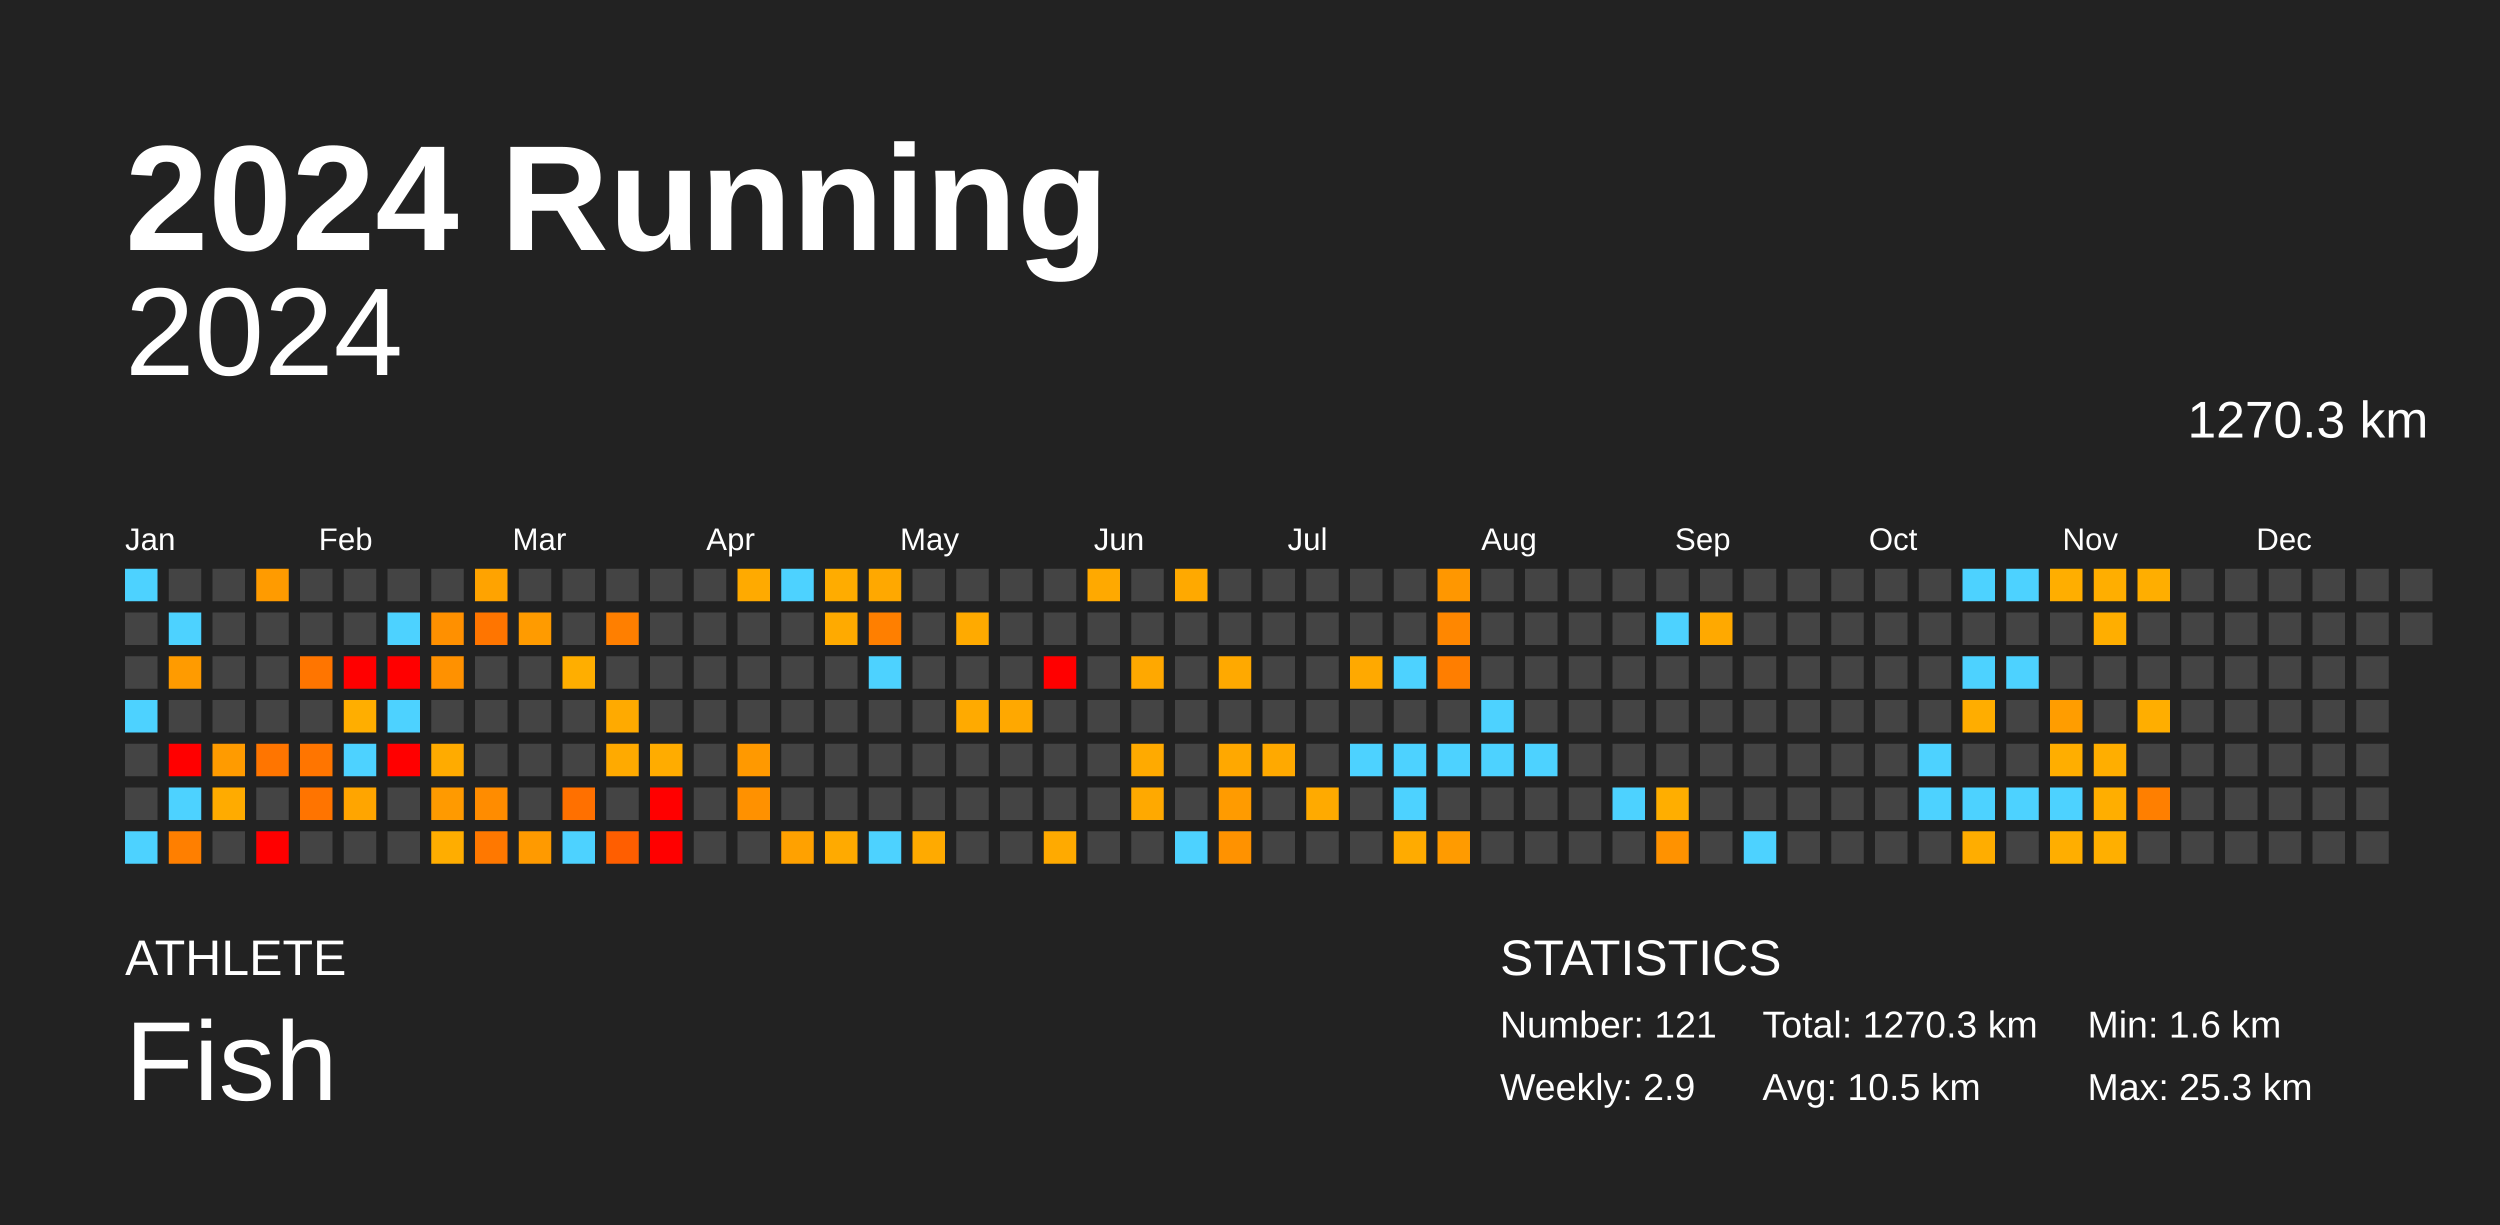
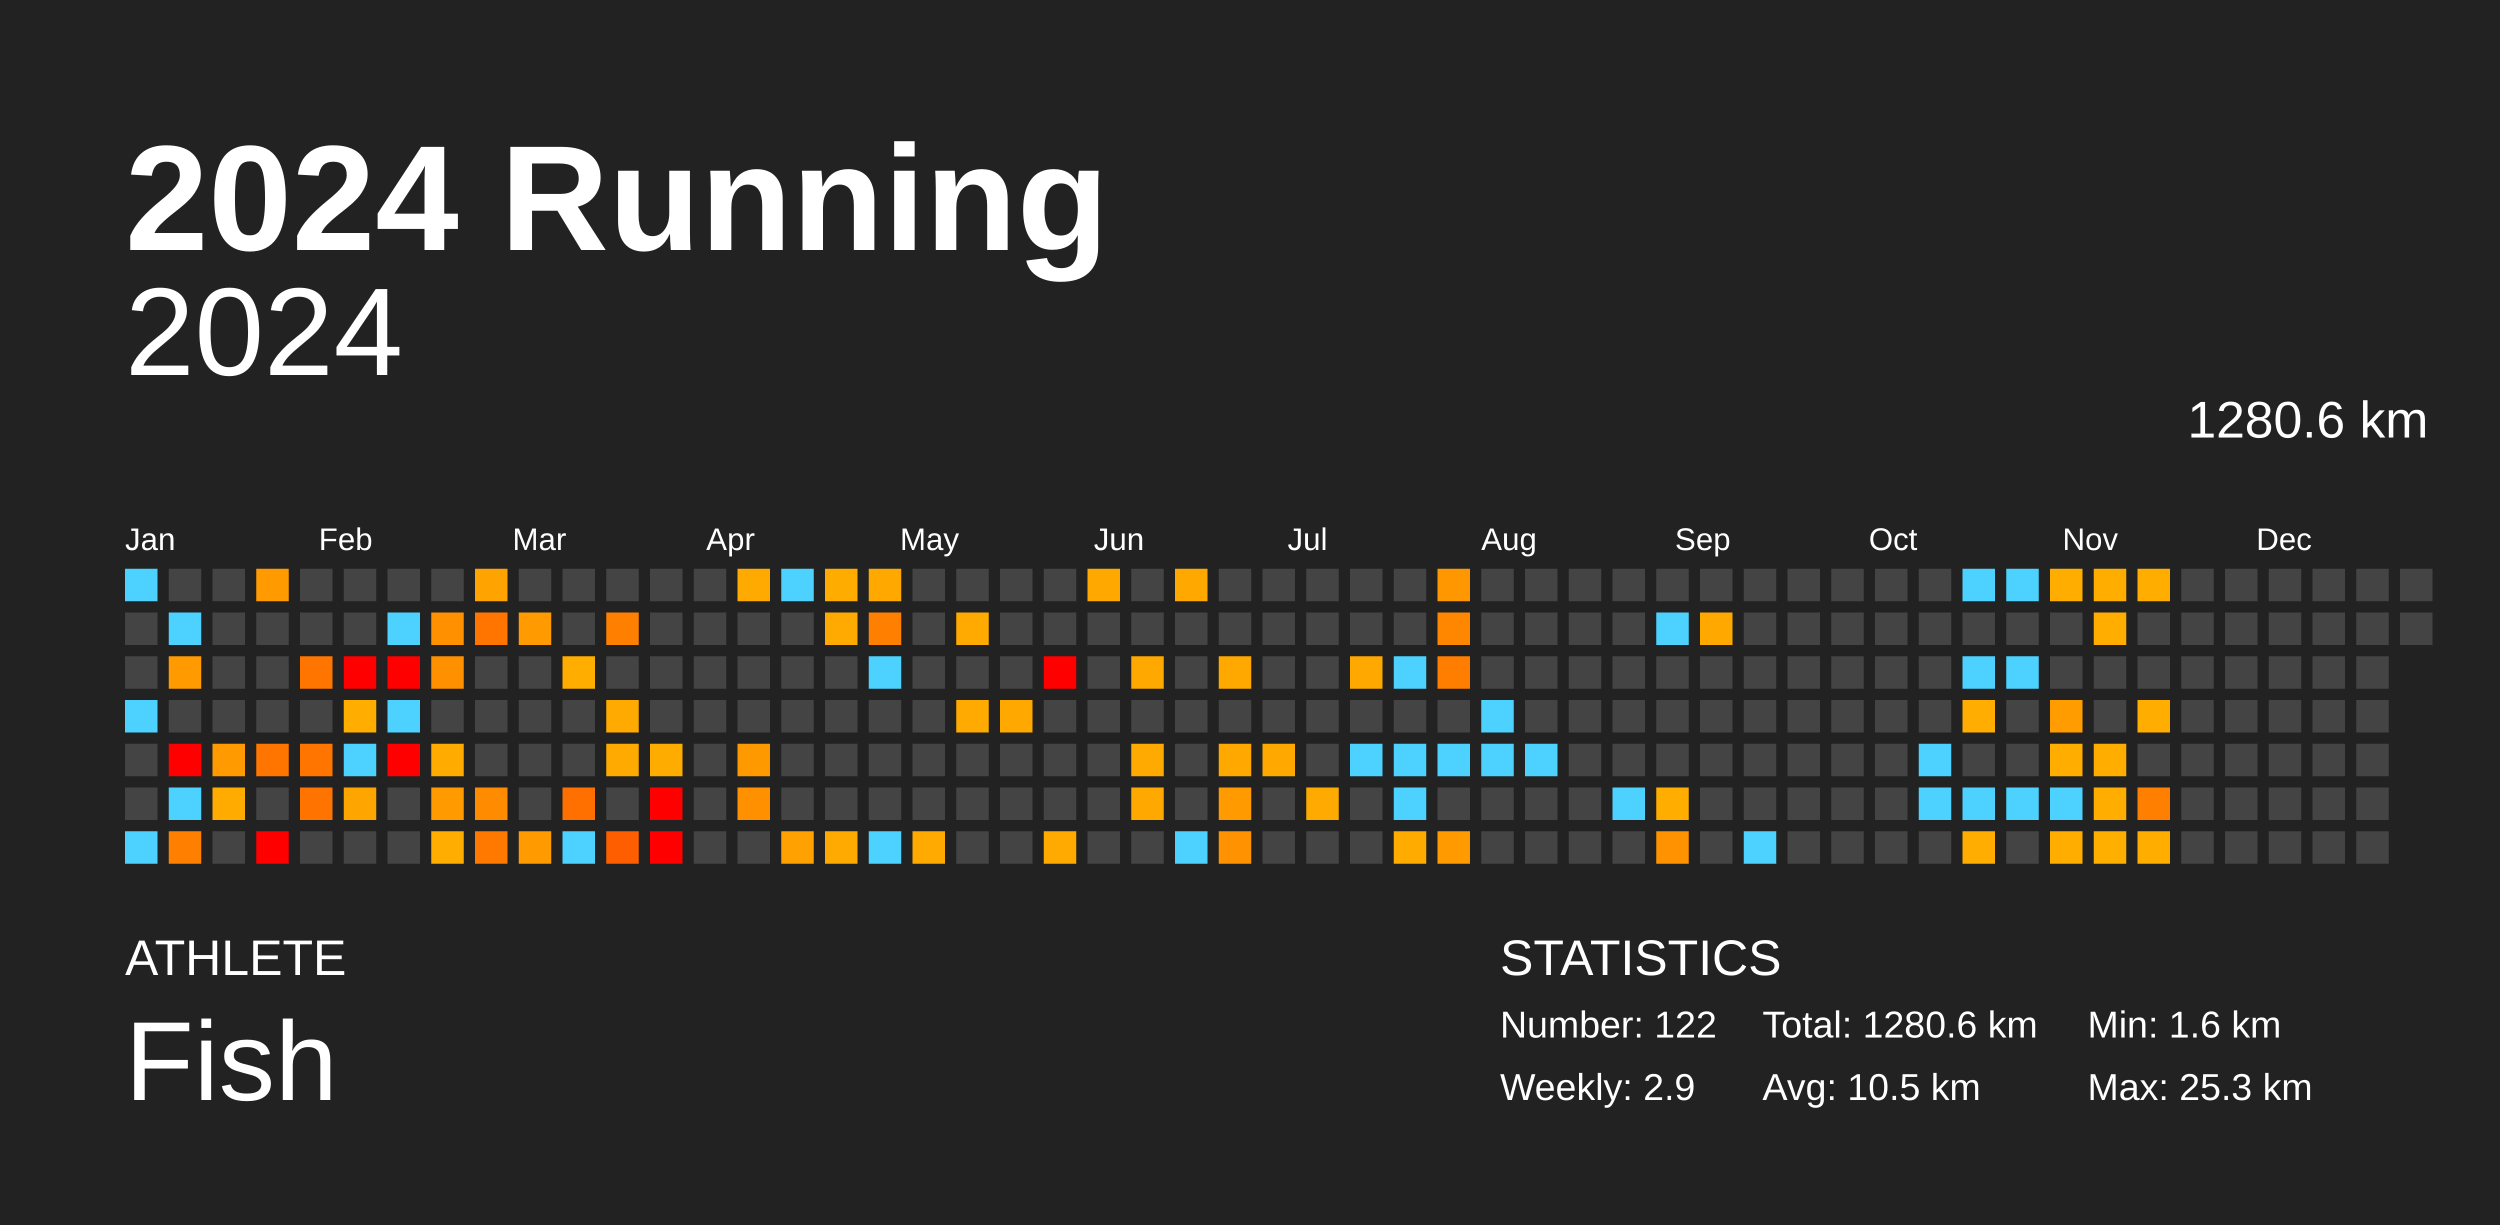
<svg xmlns="http://www.w3.org/2000/svg" baseProfile="full" height="98mm" version="1.1" viewBox="0,0,200,98" width="200mm">
  <defs />
  <rect fill="#222222" height="98" width="200" x="0" y="0" />
  <text fill="#FFFFFF" style="font-size:12px; font-family:Arial; font-weight:bold;" x="10" y="20">2024 Running</text>
  <text fill="#FFFFFF" style="font-size:4px; font-family:Arial" x="10" y="78">ATHLETE</text>
  <text fill="#FFFFFF" style="font-size:9px; font-family:Arial" x="10" y="88">Fish</text>
  <text fill="#FFFFFF" style="font-size:4px; font-family:Arial" x="120" y="78">STATISTICS</text>
-   <text fill="#FFFFFF" style="font-size:3px; font-family:Arial" x="120" y="83">Number: 121</text>
+   <text fill="#FFFFFF" style="font-size:3px; font-family:Arial" x="120" y="83">Number: 122</text>
  <text fill="#FFFFFF" style="font-size:3px; font-family:Arial" x="120" y="88">Weekly: 2.9</text>
-   <text fill="#FFFFFF" style="font-size:3px; font-family:Arial" x="141" y="83">Total: 1270.3 km</text>
+   <text fill="#FFFFFF" style="font-size:3px; font-family:Arial" x="141" y="83">Total: 1280.6 km</text>
  <text fill="#FFFFFF" style="font-size:3px; font-family:Arial" x="141" y="88">Avg: 10.5 km</text>
  <text fill="#FFFFFF" style="font-size:3px; font-family:Arial" x="167" y="83">Min: 1.6 km</text>
  <text fill="#FFFFFF" style="font-size:3px; font-family:Arial" x="167" y="88">Max: 25.3 km</text>
  <text alignment-baseline="hanging" fill="#FFFFFF" style="font-size:10.0px; font-family:Arial;" x="10" y="30">2024</text>
-   <text alignment-baseline="hanging" fill="#FFFFFF" style="font-size:4.125px; font-family:Arial;" x="175" y="35">1270.3 km</text>
+   <text alignment-baseline="hanging" fill="#FFFFFF" style="font-size:4.125px; font-family:Arial;" x="175" y="35">1280.6 km</text>
  <text fill="#FFFFFF" style="font-size:2.5px; font-family:Arial" x="10.0" y="44">Jan</text>
  <text fill="#FFFFFF" style="font-size:2.5px; font-family:Arial" x="25.5" y="44">Feb</text>
  <text fill="#FFFFFF" style="font-size:2.5px; font-family:Arial" x="41.0" y="44">Mar</text>
  <text fill="#FFFFFF" style="font-size:2.5px; font-family:Arial" x="56.5" y="44">Apr</text>
  <text fill="#FFFFFF" style="font-size:2.5px; font-family:Arial" x="72.0" y="44">May</text>
  <text fill="#FFFFFF" style="font-size:2.5px; font-family:Arial" x="87.5" y="44">Jun</text>
  <text fill="#FFFFFF" style="font-size:2.5px; font-family:Arial" x="103.0" y="44">Jul</text>
  <text fill="#FFFFFF" style="font-size:2.5px; font-family:Arial" x="118.5" y="44">Aug</text>
  <text fill="#FFFFFF" style="font-size:2.5px; font-family:Arial" x="134.0" y="44">Sep</text>
  <text fill="#FFFFFF" style="font-size:2.5px; font-family:Arial" x="149.5" y="44">Oct</text>
  <text fill="#FFFFFF" style="font-size:2.5px; font-family:Arial" x="165.0" y="44">Nov</text>
  <text fill="#FFFFFF" style="font-size:2.5px; font-family:Arial" x="180.5" y="44">Dec</text>
  <rect fill="#4dd2ff" height="2.6" width="2.6" x="10.0" y="45.5" />
  <rect fill="#444444" height="2.6" width="2.6" x="10.0" y="49.0" />
  <rect fill="#444444" height="2.6" width="2.6" x="10.0" y="52.5" />
  <rect fill="#4dd2ff" height="2.6" width="2.6" x="10.0" y="56.0" />
  <rect fill="#444444" height="2.6" width="2.6" x="10.0" y="59.5" />
  <rect fill="#444444" height="2.6" width="2.6" x="10.0" y="63.0" />
  <rect fill="#4dd2ff" height="2.6" width="2.6" x="10.0" y="66.5" />
  <rect fill="#444444" height="2.6" width="2.6" x="13.5" y="45.5" />
  <rect fill="#4dd2ff" height="2.6" width="2.6" x="13.5" y="49.0" />
  <rect fill="#ff9b00" height="2.6" width="2.6" x="13.5" y="52.5" />
  <rect fill="#444444" height="2.6" width="2.6" x="13.5" y="56.0" />
  <rect fill="red" height="2.6" width="2.6" x="13.5" y="59.5" />
  <rect fill="#4dd2ff" height="2.6" width="2.6" x="13.5" y="63.0" />
  <rect fill="#ff7f00" height="2.6" width="2.6" x="13.5" y="66.5" />
  <rect fill="#444444" height="2.6" width="2.6" x="17.0" y="45.5" />
  <rect fill="#444444" height="2.6" width="2.6" x="17.0" y="49.0" />
  <rect fill="#444444" height="2.6" width="2.6" x="17.0" y="52.5" />
  <rect fill="#444444" height="2.6" width="2.6" x="17.0" y="56.0" />
  <rect fill="#ff9b00" height="2.6" width="2.6" x="17.0" y="59.5" />
  <rect fill="#ffab00" height="2.6" width="2.6" x="17.0" y="63.0" />
  <rect fill="#444444" height="2.6" width="2.6" x="17.0" y="66.5" />
  <rect fill="#ff9b00" height="2.6" width="2.6" x="20.5" y="45.5" />
  <rect fill="#444444" height="2.6" width="2.6" x="20.5" y="49.0" />
  <rect fill="#444444" height="2.6" width="2.6" x="20.5" y="52.5" />
  <rect fill="#444444" height="2.6" width="2.6" x="20.5" y="56.0" />
  <rect fill="#ff7500" height="2.6" width="2.6" x="20.5" y="59.5" />
  <rect fill="#444444" height="2.6" width="2.6" x="20.5" y="63.0" />
  <rect fill="red" height="2.6" width="2.6" x="20.5" y="66.5" />
  <rect fill="#444444" height="2.6" width="2.6" x="24.0" y="45.5" />
  <rect fill="#444444" height="2.6" width="2.6" x="24.0" y="49.0" />
  <rect fill="#ff7500" height="2.6" width="2.6" x="24.0" y="52.5" />
  <rect fill="#444444" height="2.6" width="2.6" x="24.0" y="56.0" />
  <rect fill="#ff7500" height="2.6" width="2.6" x="24.0" y="59.5" />
  <rect fill="#ff7400" height="2.6" width="2.6" x="24.0" y="63.0" />
  <rect fill="#444444" height="2.6" width="2.6" x="24.0" y="66.5" />
  <rect fill="#444444" height="2.6" width="2.6" x="27.5" y="45.5" />
  <rect fill="#444444" height="2.6" width="2.6" x="27.5" y="49.0" />
  <rect fill="red" height="2.6" width="2.6" x="27.5" y="52.5" />
  <rect fill="#ffae00" height="2.6" width="2.6" x="27.5" y="56.0" />
  <rect fill="#4dd2ff" height="2.6" width="2.6" x="27.5" y="59.5" />
  <rect fill="#ffa500" height="2.6" width="2.6" x="27.5" y="63.0" />
  <rect fill="#444444" height="2.6" width="2.6" x="27.5" y="66.5" />
  <rect fill="#444444" height="2.6" width="2.6" x="31.0" y="45.5" />
  <rect fill="#4dd2ff" height="2.6" width="2.6" x="31.0" y="49.0" />
  <rect fill="red" height="2.6" width="2.6" x="31.0" y="52.5" />
  <rect fill="#4dd2ff" height="2.6" width="2.6" x="31.0" y="56.0" />
  <rect fill="red" height="2.6" width="2.6" x="31.0" y="59.5" />
  <rect fill="#444444" height="2.6" width="2.6" x="31.0" y="63.0" />
  <rect fill="#444444" height="2.6" width="2.6" x="31.0" y="66.5" />
  <rect fill="#444444" height="2.6" width="2.6" x="34.5" y="45.5" />
  <rect fill="#ff9000" height="2.6" width="2.6" x="34.5" y="49.0" />
  <rect fill="#ff9100" height="2.6" width="2.6" x="34.5" y="52.5" />
  <rect fill="#444444" height="2.6" width="2.6" x="34.5" y="56.0" />
  <rect fill="#ffab00" height="2.6" width="2.6" x="34.5" y="59.5" />
  <rect fill="#ff9a00" height="2.6" width="2.6" x="34.5" y="63.0" />
  <rect fill="#ffad00" height="2.6" width="2.6" x="34.5" y="66.5" />
  <rect fill="#ffa300" height="2.6" width="2.6" x="38.0" y="45.5" />
  <rect fill="#ff7500" height="2.6" width="2.6" x="38.0" y="49.0" />
  <rect fill="#444444" height="2.6" width="2.6" x="38.0" y="52.5" />
  <rect fill="#444444" height="2.6" width="2.6" x="38.0" y="56.0" />
  <rect fill="#444444" height="2.6" width="2.6" x="38.0" y="59.5" />
  <rect fill="#ff8c00" height="2.6" width="2.6" x="38.0" y="63.0" />
  <rect fill="#ff7800" height="2.6" width="2.6" x="38.0" y="66.5" />
  <rect fill="#444444" height="2.6" width="2.6" x="41.5" y="45.5" />
  <rect fill="#ff9b00" height="2.6" width="2.6" x="41.5" y="49.0" />
  <rect fill="#444444" height="2.6" width="2.6" x="41.5" y="52.5" />
  <rect fill="#444444" height="2.6" width="2.6" x="41.5" y="56.0" />
  <rect fill="#444444" height="2.6" width="2.6" x="41.5" y="59.5" />
  <rect fill="#444444" height="2.6" width="2.6" x="41.5" y="63.0" />
  <rect fill="#ff9a00" height="2.6" width="2.6" x="41.5" y="66.5" />
  <rect fill="#444444" height="2.6" width="2.6" x="45.0" y="45.5" />
  <rect fill="#444444" height="2.6" width="2.6" x="45.0" y="49.0" />
  <rect fill="#ffae00" height="2.6" width="2.6" x="45.0" y="52.5" />
  <rect fill="#444444" height="2.6" width="2.6" x="45.0" y="56.0" />
  <rect fill="#444444" height="2.6" width="2.6" x="45.0" y="59.5" />
  <rect fill="#ff7000" height="2.6" width="2.6" x="45.0" y="63.0" />
  <rect fill="#4dd2ff" height="2.6" width="2.6" x="45.0" y="66.5" />
  <rect fill="#444444" height="2.6" width="2.6" x="48.5" y="45.5" />
  <rect fill="#ff7f00" height="2.6" width="2.6" x="48.5" y="49.0" />
  <rect fill="#444444" height="2.6" width="2.6" x="48.5" y="52.5" />
  <rect fill="#ffaa00" height="2.6" width="2.6" x="48.5" y="56.0" />
  <rect fill="#ffaa00" height="2.6" width="2.6" x="48.5" y="59.5" />
  <rect fill="#444444" height="2.6" width="2.6" x="48.5" y="63.0" />
  <rect fill="#ff5e00" height="2.6" width="2.6" x="48.5" y="66.5" />
  <rect fill="#444444" height="2.6" width="2.6" x="52.0" y="45.5" />
  <rect fill="#444444" height="2.6" width="2.6" x="52.0" y="49.0" />
  <rect fill="#444444" height="2.6" width="2.6" x="52.0" y="52.5" />
  <rect fill="#444444" height="2.6" width="2.6" x="52.0" y="56.0" />
  <rect fill="#ffac00" height="2.6" width="2.6" x="52.0" y="59.5" />
  <rect fill="red" height="2.6" width="2.6" x="52.0" y="63.0" />
  <rect fill="red" height="2.6" width="2.6" x="52.0" y="66.5" />
  <rect fill="#444444" height="2.6" width="2.6" x="55.5" y="45.5" />
  <rect fill="#444444" height="2.6" width="2.6" x="55.5" y="49.0" />
  <rect fill="#444444" height="2.6" width="2.6" x="55.5" y="52.5" />
  <rect fill="#444444" height="2.6" width="2.6" x="55.5" y="56.0" />
  <rect fill="#444444" height="2.6" width="2.6" x="55.5" y="59.5" />
  <rect fill="#444444" height="2.6" width="2.6" x="55.5" y="63.0" />
  <rect fill="#444444" height="2.6" width="2.6" x="55.5" y="66.5" />
  <rect fill="#ffaa00" height="2.6" width="2.6" x="59.0" y="45.5" />
  <rect fill="#444444" height="2.6" width="2.6" x="59.0" y="49.0" />
  <rect fill="#444444" height="2.6" width="2.6" x="59.0" y="52.5" />
  <rect fill="#444444" height="2.6" width="2.6" x="59.0" y="56.0" />
  <rect fill="#ff9900" height="2.6" width="2.6" x="59.0" y="59.5" />
  <rect fill="#ff9100" height="2.6" width="2.6" x="59.0" y="63.0" />
  <rect fill="#444444" height="2.6" width="2.6" x="59.0" y="66.5" />
  <rect fill="#4dd2ff" height="2.6" width="2.6" x="62.5" y="45.5" />
  <rect fill="#444444" height="2.6" width="2.6" x="62.5" y="49.0" />
  <rect fill="#444444" height="2.6" width="2.6" x="62.5" y="52.5" />
  <rect fill="#444444" height="2.6" width="2.6" x="62.5" y="56.0" />
  <rect fill="#444444" height="2.6" width="2.6" x="62.5" y="59.5" />
  <rect fill="#444444" height="2.6" width="2.6" x="62.5" y="63.0" />
  <rect fill="#ffa100" height="2.6" width="2.6" x="62.5" y="66.5" />
  <rect fill="#ffac00" height="2.6" width="2.6" x="66.0" y="45.5" />
  <rect fill="#ffaa00" height="2.6" width="2.6" x="66.0" y="49.0" />
  <rect fill="#444444" height="2.6" width="2.6" x="66.0" y="52.5" />
  <rect fill="#444444" height="2.6" width="2.6" x="66.0" y="56.0" />
  <rect fill="#444444" height="2.6" width="2.6" x="66.0" y="59.5" />
  <rect fill="#444444" height="2.6" width="2.6" x="66.0" y="63.0" />
  <rect fill="#ffaa00" height="2.6" width="2.6" x="66.0" y="66.5" />
  <rect fill="#ffa800" height="2.6" width="2.6" x="69.5" y="45.5" />
  <rect fill="#ff7f00" height="2.6" width="2.6" x="69.5" y="49.0" />
  <rect fill="#4dd2ff" height="2.6" width="2.6" x="69.5" y="52.5" />
  <rect fill="#444444" height="2.6" width="2.6" x="69.5" y="56.0" />
  <rect fill="#444444" height="2.6" width="2.6" x="69.5" y="59.5" />
  <rect fill="#444444" height="2.6" width="2.6" x="69.5" y="63.0" />
  <rect fill="#4dd2ff" height="2.6" width="2.6" x="69.5" y="66.5" />
  <rect fill="#444444" height="2.6" width="2.6" x="73.0" y="45.5" />
  <rect fill="#444444" height="2.6" width="2.6" x="73.0" y="49.0" />
  <rect fill="#444444" height="2.6" width="2.6" x="73.0" y="52.5" />
  <rect fill="#444444" height="2.6" width="2.6" x="73.0" y="56.0" />
  <rect fill="#444444" height="2.6" width="2.6" x="73.0" y="59.5" />
  <rect fill="#444444" height="2.6" width="2.6" x="73.0" y="63.0" />
  <rect fill="#ffaa00" height="2.6" width="2.6" x="73.0" y="66.5" />
  <rect fill="#444444" height="2.6" width="2.6" x="76.5" y="45.5" />
  <rect fill="#ffaa00" height="2.6" width="2.6" x="76.5" y="49.0" />
  <rect fill="#444444" height="2.6" width="2.6" x="76.5" y="52.5" />
  <rect fill="#ffaa00" height="2.6" width="2.6" x="76.5" y="56.0" />
  <rect fill="#444444" height="2.6" width="2.6" x="76.5" y="59.5" />
  <rect fill="#444444" height="2.6" width="2.6" x="76.5" y="63.0" />
  <rect fill="#444444" height="2.6" width="2.6" x="76.5" y="66.5" />
  <rect fill="#444444" height="2.6" width="2.6" x="80.0" y="45.5" />
  <rect fill="#444444" height="2.6" width="2.6" x="80.0" y="49.0" />
  <rect fill="#444444" height="2.6" width="2.6" x="80.0" y="52.5" />
  <rect fill="#ffa800" height="2.6" width="2.6" x="80.0" y="56.0" />
  <rect fill="#444444" height="2.6" width="2.6" x="80.0" y="59.5" />
  <rect fill="#444444" height="2.6" width="2.6" x="80.0" y="63.0" />
  <rect fill="#444444" height="2.6" width="2.6" x="80.0" y="66.5" />
  <rect fill="#444444" height="2.6" width="2.6" x="83.5" y="45.5" />
  <rect fill="#444444" height="2.6" width="2.6" x="83.5" y="49.0" />
  <rect fill="red" height="2.6" width="2.6" x="83.5" y="52.5" />
  <rect fill="#444444" height="2.6" width="2.6" x="83.5" y="56.0" />
  <rect fill="#444444" height="2.6" width="2.6" x="83.5" y="59.5" />
  <rect fill="#444444" height="2.6" width="2.6" x="83.5" y="63.0" />
  <rect fill="#ffaa00" height="2.6" width="2.6" x="83.5" y="66.5" />
  <rect fill="#ffa900" height="2.6" width="2.6" x="87.0" y="45.5" />
  <rect fill="#444444" height="2.6" width="2.6" x="87.0" y="49.0" />
  <rect fill="#444444" height="2.6" width="2.6" x="87.0" y="52.5" />
  <rect fill="#444444" height="2.6" width="2.6" x="87.0" y="56.0" />
  <rect fill="#444444" height="2.6" width="2.6" x="87.0" y="59.5" />
  <rect fill="#444444" height="2.6" width="2.6" x="87.0" y="63.0" />
  <rect fill="#444444" height="2.6" width="2.6" x="87.0" y="66.5" />
  <rect fill="#444444" height="2.6" width="2.6" x="90.5" y="45.5" />
  <rect fill="#444444" height="2.6" width="2.6" x="90.5" y="49.0" />
  <rect fill="#ffa800" height="2.6" width="2.6" x="90.5" y="52.5" />
  <rect fill="#444444" height="2.6" width="2.6" x="90.5" y="56.0" />
  <rect fill="#ffaa00" height="2.6" width="2.6" x="90.5" y="59.5" />
  <rect fill="#ffa900" height="2.6" width="2.6" x="90.5" y="63.0" />
  <rect fill="#444444" height="2.6" width="2.6" x="90.5" y="66.5" />
  <rect fill="#ffa900" height="2.6" width="2.6" x="94.0" y="45.5" />
  <rect fill="#444444" height="2.6" width="2.6" x="94.0" y="49.0" />
  <rect fill="#444444" height="2.6" width="2.6" x="94.0" y="52.5" />
  <rect fill="#444444" height="2.6" width="2.6" x="94.0" y="56.0" />
  <rect fill="#444444" height="2.6" width="2.6" x="94.0" y="59.5" />
  <rect fill="#444444" height="2.6" width="2.6" x="94.0" y="63.0" />
  <rect fill="#4dd2ff" height="2.6" width="2.6" x="94.0" y="66.5" />
  <rect fill="#444444" height="2.6" width="2.6" x="97.5" y="45.5" />
  <rect fill="#444444" height="2.6" width="2.6" x="97.5" y="49.0" />
  <rect fill="#ffa900" height="2.6" width="2.6" x="97.5" y="52.5" />
  <rect fill="#444444" height="2.6" width="2.6" x="97.5" y="56.0" />
  <rect fill="#ffa800" height="2.6" width="2.6" x="97.5" y="59.5" />
  <rect fill="#ff9b00" height="2.6" width="2.6" x="97.5" y="63.0" />
  <rect fill="#ff9200" height="2.6" width="2.6" x="97.5" y="66.5" />
  <rect fill="#444444" height="2.6" width="2.6" x="101.0" y="45.5" />
  <rect fill="#444444" height="2.6" width="2.6" x="101.0" y="49.0" />
  <rect fill="#444444" height="2.6" width="2.6" x="101.0" y="52.5" />
  <rect fill="#444444" height="2.6" width="2.6" x="101.0" y="56.0" />
  <rect fill="#ffa900" height="2.6" width="2.6" x="101.0" y="59.5" />
  <rect fill="#444444" height="2.6" width="2.6" x="101.0" y="63.0" />
  <rect fill="#444444" height="2.6" width="2.6" x="101.0" y="66.5" />
  <rect fill="#444444" height="2.6" width="2.6" x="104.5" y="45.5" />
  <rect fill="#444444" height="2.6" width="2.6" x="104.5" y="49.0" />
  <rect fill="#444444" height="2.6" width="2.6" x="104.5" y="52.5" />
  <rect fill="#444444" height="2.6" width="2.6" x="104.5" y="56.0" />
  <rect fill="#444444" height="2.6" width="2.6" x="104.5" y="59.5" />
  <rect fill="#ffaa00" height="2.6" width="2.6" x="104.5" y="63.0" />
  <rect fill="#444444" height="2.6" width="2.6" x="104.5" y="66.5" />
  <rect fill="#444444" height="2.6" width="2.6" x="108.0" y="45.5" />
  <rect fill="#444444" height="2.6" width="2.6" x="108.0" y="49.0" />
  <rect fill="#ffa900" height="2.6" width="2.6" x="108.0" y="52.5" />
  <rect fill="#444444" height="2.6" width="2.6" x="108.0" y="56.0" />
  <rect fill="#4dd2ff" height="2.6" width="2.6" x="108.0" y="59.5" />
  <rect fill="#444444" height="2.6" width="2.6" x="108.0" y="63.0" />
  <rect fill="#444444" height="2.6" width="2.6" x="108.0" y="66.5" />
  <rect fill="#444444" height="2.6" width="2.6" x="111.5" y="45.5" />
  <rect fill="#444444" height="2.6" width="2.6" x="111.5" y="49.0" />
  <rect fill="#4dd2ff" height="2.6" width="2.6" x="111.5" y="52.5" />
  <rect fill="#444444" height="2.6" width="2.6" x="111.5" y="56.0" />
  <rect fill="#4dd2ff" height="2.6" width="2.6" x="111.5" y="59.5" />
  <rect fill="#4dd2ff" height="2.6" width="2.6" x="111.5" y="63.0" />
  <rect fill="#ffab00" height="2.6" width="2.6" x="111.5" y="66.5" />
  <rect fill="#ff9700" height="2.6" width="2.6" x="115.0" y="45.5" />
  <rect fill="#ff8700" height="2.6" width="2.6" x="115.0" y="49.0" />
  <rect fill="#ff7e00" height="2.6" width="2.6" x="115.0" y="52.5" />
  <rect fill="#444444" height="2.6" width="2.6" x="115.0" y="56.0" />
  <rect fill="#4dd2ff" height="2.6" width="2.6" x="115.0" y="59.5" />
  <rect fill="#444444" height="2.6" width="2.6" x="115.0" y="63.0" />
  <rect fill="#ff9b00" height="2.6" width="2.6" x="115.0" y="66.5" />
  <rect fill="#444444" height="2.6" width="2.6" x="118.5" y="45.5" />
  <rect fill="#444444" height="2.6" width="2.6" x="118.5" y="49.0" />
  <rect fill="#444444" height="2.6" width="2.6" x="118.5" y="52.5" />
  <rect fill="#4dd2ff" height="2.6" width="2.6" x="118.5" y="56.0" />
  <rect fill="#4dd2ff" height="2.6" width="2.6" x="118.5" y="59.5" />
  <rect fill="#444444" height="2.6" width="2.6" x="118.5" y="63.0" />
  <rect fill="#444444" height="2.6" width="2.6" x="118.5" y="66.5" />
  <rect fill="#444444" height="2.6" width="2.6" x="122.0" y="45.5" />
  <rect fill="#444444" height="2.6" width="2.6" x="122.0" y="49.0" />
  <rect fill="#444444" height="2.6" width="2.6" x="122.0" y="52.5" />
  <rect fill="#444444" height="2.6" width="2.6" x="122.0" y="56.0" />
  <rect fill="#4dd2ff" height="2.6" width="2.6" x="122.0" y="59.5" />
  <rect fill="#444444" height="2.6" width="2.6" x="122.0" y="63.0" />
  <rect fill="#444444" height="2.6" width="2.6" x="122.0" y="66.5" />
  <rect fill="#444444" height="2.6" width="2.6" x="125.5" y="45.5" />
  <rect fill="#444444" height="2.6" width="2.6" x="125.5" y="49.0" />
  <rect fill="#444444" height="2.6" width="2.6" x="125.5" y="52.5" />
  <rect fill="#444444" height="2.6" width="2.6" x="125.5" y="56.0" />
  <rect fill="#444444" height="2.6" width="2.6" x="125.5" y="59.5" />
  <rect fill="#444444" height="2.6" width="2.6" x="125.5" y="63.0" />
  <rect fill="#444444" height="2.6" width="2.6" x="125.5" y="66.5" />
  <rect fill="#444444" height="2.6" width="2.6" x="129.0" y="45.5" />
  <rect fill="#444444" height="2.6" width="2.6" x="129.0" y="49.0" />
  <rect fill="#444444" height="2.6" width="2.6" x="129.0" y="52.5" />
  <rect fill="#444444" height="2.6" width="2.6" x="129.0" y="56.0" />
  <rect fill="#444444" height="2.6" width="2.6" x="129.0" y="59.5" />
  <rect fill="#4dd2ff" height="2.6" width="2.6" x="129.0" y="63.0" />
  <rect fill="#444444" height="2.6" width="2.6" x="129.0" y="66.5" />
  <rect fill="#444444" height="2.6" width="2.6" x="132.5" y="45.5" />
  <rect fill="#4dd2ff" height="2.6" width="2.6" x="132.5" y="49.0" />
  <rect fill="#444444" height="2.6" width="2.6" x="132.5" y="52.5" />
  <rect fill="#444444" height="2.6" width="2.6" x="132.5" y="56.0" />
  <rect fill="#444444" height="2.6" width="2.6" x="132.5" y="59.5" />
  <rect fill="#ffae00" height="2.6" width="2.6" x="132.5" y="63.0" />
  <rect fill="#ff9200" height="2.6" width="2.6" x="132.5" y="66.5" />
  <rect fill="#444444" height="2.6" width="2.6" x="136.0" y="45.5" />
  <rect fill="#ffa900" height="2.6" width="2.6" x="136.0" y="49.0" />
  <rect fill="#444444" height="2.6" width="2.6" x="136.0" y="52.5" />
  <rect fill="#444444" height="2.6" width="2.6" x="136.0" y="56.0" />
  <rect fill="#444444" height="2.6" width="2.6" x="136.0" y="59.5" />
  <rect fill="#444444" height="2.6" width="2.6" x="136.0" y="63.0" />
  <rect fill="#444444" height="2.6" width="2.6" x="136.0" y="66.5" />
  <rect fill="#444444" height="2.6" width="2.6" x="139.5" y="45.5" />
  <rect fill="#444444" height="2.6" width="2.6" x="139.5" y="49.0" />
  <rect fill="#444444" height="2.6" width="2.6" x="139.5" y="52.5" />
  <rect fill="#444444" height="2.6" width="2.6" x="139.5" y="56.0" />
  <rect fill="#444444" height="2.6" width="2.6" x="139.5" y="59.5" />
  <rect fill="#444444" height="2.6" width="2.6" x="139.5" y="63.0" />
  <rect fill="#4dd2ff" height="2.6" width="2.6" x="139.5" y="66.5" />
  <rect fill="#444444" height="2.6" width="2.6" x="143.0" y="45.5" />
  <rect fill="#444444" height="2.6" width="2.6" x="143.0" y="49.0" />
  <rect fill="#444444" height="2.6" width="2.6" x="143.0" y="52.5" />
  <rect fill="#444444" height="2.6" width="2.6" x="143.0" y="56.0" />
  <rect fill="#444444" height="2.6" width="2.6" x="143.0" y="59.5" />
  <rect fill="#444444" height="2.6" width="2.6" x="143.0" y="63.0" />
  <rect fill="#444444" height="2.6" width="2.6" x="143.0" y="66.5" />
  <rect fill="#444444" height="2.6" width="2.6" x="146.5" y="45.5" />
  <rect fill="#444444" height="2.6" width="2.6" x="146.5" y="49.0" />
  <rect fill="#444444" height="2.6" width="2.6" x="146.5" y="52.5" />
  <rect fill="#444444" height="2.6" width="2.6" x="146.5" y="56.0" />
  <rect fill="#444444" height="2.6" width="2.6" x="146.5" y="59.5" />
  <rect fill="#444444" height="2.6" width="2.6" x="146.5" y="63.0" />
  <rect fill="#444444" height="2.6" width="2.6" x="146.5" y="66.5" />
  <rect fill="#444444" height="2.6" width="2.6" x="150.0" y="45.5" />
  <rect fill="#444444" height="2.6" width="2.6" x="150.0" y="49.0" />
  <rect fill="#444444" height="2.6" width="2.6" x="150.0" y="52.5" />
  <rect fill="#444444" height="2.6" width="2.6" x="150.0" y="56.0" />
  <rect fill="#444444" height="2.6" width="2.6" x="150.0" y="59.5" />
  <rect fill="#444444" height="2.6" width="2.6" x="150.0" y="63.0" />
  <rect fill="#444444" height="2.6" width="2.6" x="150.0" y="66.5" />
  <rect fill="#444444" height="2.6" width="2.6" x="153.5" y="45.5" />
  <rect fill="#444444" height="2.6" width="2.6" x="153.5" y="49.0" />
  <rect fill="#444444" height="2.6" width="2.6" x="153.5" y="52.5" />
  <rect fill="#444444" height="2.6" width="2.6" x="153.5" y="56.0" />
  <rect fill="#4dd2ff" height="2.6" width="2.6" x="153.5" y="59.5" />
  <rect fill="#4dd2ff" height="2.6" width="2.6" x="153.5" y="63.0" />
  <rect fill="#444444" height="2.6" width="2.6" x="153.5" y="66.5" />
  <rect fill="#4dd2ff" height="2.6" width="2.6" x="157.0" y="45.5" />
  <rect fill="#444444" height="2.6" width="2.6" x="157.0" y="49.0" />
  <rect fill="#4dd2ff" height="2.6" width="2.6" x="157.0" y="52.5" />
  <rect fill="#ffad00" height="2.6" width="2.6" x="157.0" y="56.0" />
  <rect fill="#444444" height="2.6" width="2.6" x="157.0" y="59.5" />
  <rect fill="#4dd2ff" height="2.6" width="2.6" x="157.0" y="63.0" />
  <rect fill="#ffad00" height="2.6" width="2.6" x="157.0" y="66.5" />
  <rect fill="#4dd2ff" height="2.6" width="2.6" x="160.5" y="45.5" />
  <rect fill="#444444" height="2.6" width="2.6" x="160.5" y="49.0" />
  <rect fill="#4dd2ff" height="2.6" width="2.6" x="160.5" y="52.5" />
  <rect fill="#444444" height="2.6" width="2.6" x="160.5" y="56.0" />
  <rect fill="#444444" height="2.6" width="2.6" x="160.5" y="59.5" />
  <rect fill="#4dd2ff" height="2.6" width="2.6" x="160.5" y="63.0" />
  <rect fill="#444444" height="2.6" width="2.6" x="160.5" y="66.5" />
  <rect fill="#ffae00" height="2.6" width="2.6" x="164.0" y="45.5" />
  <rect fill="#444444" height="2.6" width="2.6" x="164.0" y="49.0" />
  <rect fill="#444444" height="2.6" width="2.6" x="164.0" y="52.5" />
  <rect fill="#ff9d00" height="2.6" width="2.6" x="164.0" y="56.0" />
  <rect fill="#ffae00" height="2.6" width="2.6" x="164.0" y="59.5" />
  <rect fill="#4dd2ff" height="2.6" width="2.6" x="164.0" y="63.0" />
  <rect fill="#ffae00" height="2.6" width="2.6" x="164.0" y="66.5" />
  <rect fill="#ffae00" height="2.6" width="2.6" x="167.5" y="45.5" />
  <rect fill="#ffae00" height="2.6" width="2.6" x="167.5" y="49.0" />
  <rect fill="#444444" height="2.6" width="2.6" x="167.5" y="52.5" />
  <rect fill="#444444" height="2.6" width="2.6" x="167.5" y="56.0" />
  <rect fill="#ffae00" height="2.6" width="2.6" x="167.5" y="59.5" />
  <rect fill="#ffae00" height="2.6" width="2.6" x="167.5" y="63.0" />
  <rect fill="#ffaf00" height="2.6" width="2.6" x="167.5" y="66.5" />
  <rect fill="#ffae00" height="2.6" width="2.6" x="171.0" y="45.5" />
  <rect fill="#444444" height="2.6" width="2.6" x="171.0" y="49.0" />
  <rect fill="#444444" height="2.6" width="2.6" x="171.0" y="52.5" />
  <rect fill="#ffae00" height="2.6" width="2.6" x="171.0" y="56.0" />
  <rect fill="#444444" height="2.6" width="2.6" x="171.0" y="59.5" />
  <rect fill="#ff7f00" height="2.6" width="2.6" x="171.0" y="63.0" />
-   <rect fill="#444444" height="2.6" width="2.6" x="171.0" y="66.5" />
+   <rect fill="#ffae00" height="2.6" width="2.6" x="171.0" y="66.5" />
  <rect fill="#444444" height="2.6" width="2.6" x="174.5" y="45.5" />
  <rect fill="#444444" height="2.6" width="2.6" x="174.5" y="49.0" />
  <rect fill="#444444" height="2.6" width="2.6" x="174.5" y="52.5" />
  <rect fill="#444444" height="2.6" width="2.6" x="174.5" y="56.0" />
  <rect fill="#444444" height="2.6" width="2.6" x="174.5" y="59.5" />
  <rect fill="#444444" height="2.6" width="2.6" x="174.5" y="63.0" />
  <rect fill="#444444" height="2.6" width="2.6" x="174.5" y="66.5" />
  <rect fill="#444444" height="2.6" width="2.6" x="178.0" y="45.5" />
  <rect fill="#444444" height="2.6" width="2.6" x="178.0" y="49.0" />
  <rect fill="#444444" height="2.6" width="2.6" x="178.0" y="52.5" />
  <rect fill="#444444" height="2.6" width="2.6" x="178.0" y="56.0" />
  <rect fill="#444444" height="2.6" width="2.6" x="178.0" y="59.5" />
  <rect fill="#444444" height="2.6" width="2.6" x="178.0" y="63.0" />
  <rect fill="#444444" height="2.6" width="2.6" x="178.0" y="66.5" />
  <rect fill="#444444" height="2.6" width="2.6" x="181.5" y="45.5" />
  <rect fill="#444444" height="2.6" width="2.6" x="181.5" y="49.0" />
  <rect fill="#444444" height="2.6" width="2.6" x="181.5" y="52.5" />
  <rect fill="#444444" height="2.6" width="2.6" x="181.5" y="56.0" />
  <rect fill="#444444" height="2.6" width="2.6" x="181.5" y="59.5" />
  <rect fill="#444444" height="2.6" width="2.6" x="181.5" y="63.0" />
  <rect fill="#444444" height="2.6" width="2.6" x="181.5" y="66.5" />
  <rect fill="#444444" height="2.6" width="2.6" x="185.0" y="45.5" />
  <rect fill="#444444" height="2.6" width="2.6" x="185.0" y="49.0" />
  <rect fill="#444444" height="2.6" width="2.6" x="185.0" y="52.5" />
  <rect fill="#444444" height="2.6" width="2.6" x="185.0" y="56.0" />
  <rect fill="#444444" height="2.6" width="2.6" x="185.0" y="59.5" />
  <rect fill="#444444" height="2.6" width="2.6" x="185.0" y="63.0" />
  <rect fill="#444444" height="2.6" width="2.6" x="185.0" y="66.5" />
  <rect fill="#444444" height="2.6" width="2.6" x="188.5" y="45.5" />
  <rect fill="#444444" height="2.6" width="2.6" x="188.5" y="49.0" />
  <rect fill="#444444" height="2.6" width="2.6" x="188.5" y="52.5" />
  <rect fill="#444444" height="2.6" width="2.6" x="188.5" y="56.0" />
  <rect fill="#444444" height="2.6" width="2.6" x="188.5" y="59.5" />
  <rect fill="#444444" height="2.6" width="2.6" x="188.5" y="63.0" />
  <rect fill="#444444" height="2.6" width="2.6" x="188.5" y="66.5" />
  <rect fill="#444444" height="2.6" width="2.6" x="192.0" y="45.5" />
  <rect fill="#444444" height="2.6" width="2.6" x="192.0" y="49.0" />
</svg>
